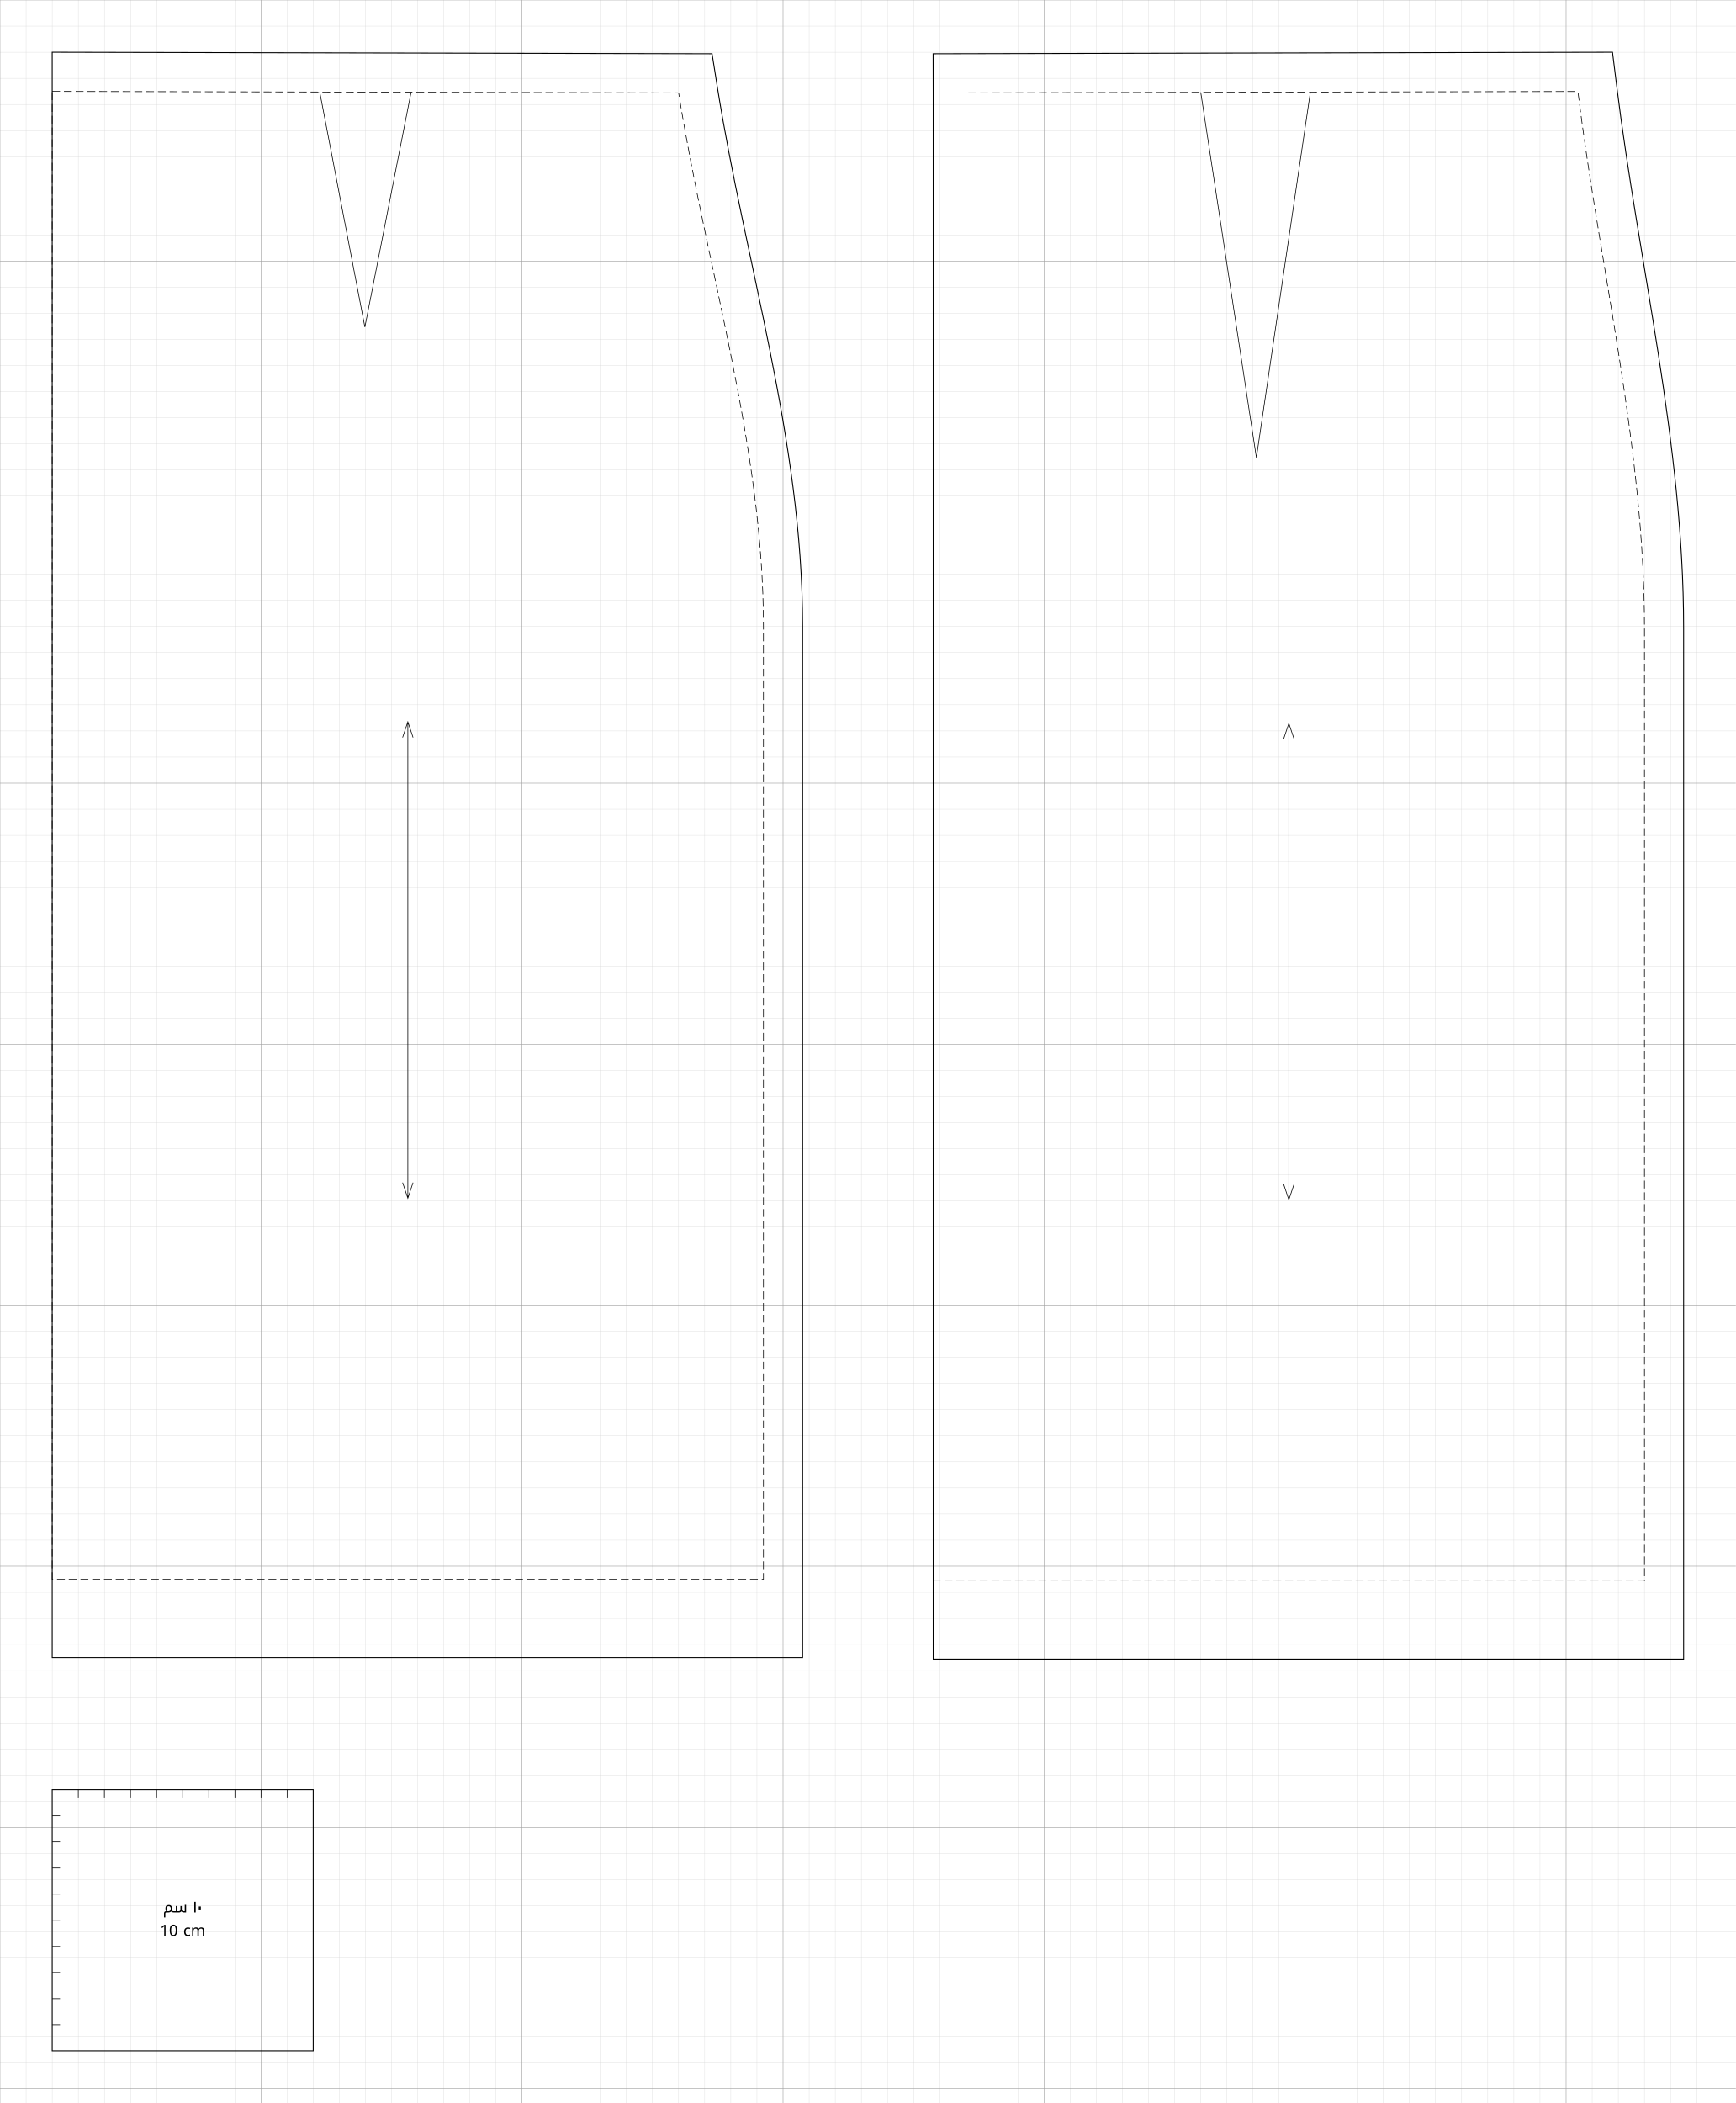
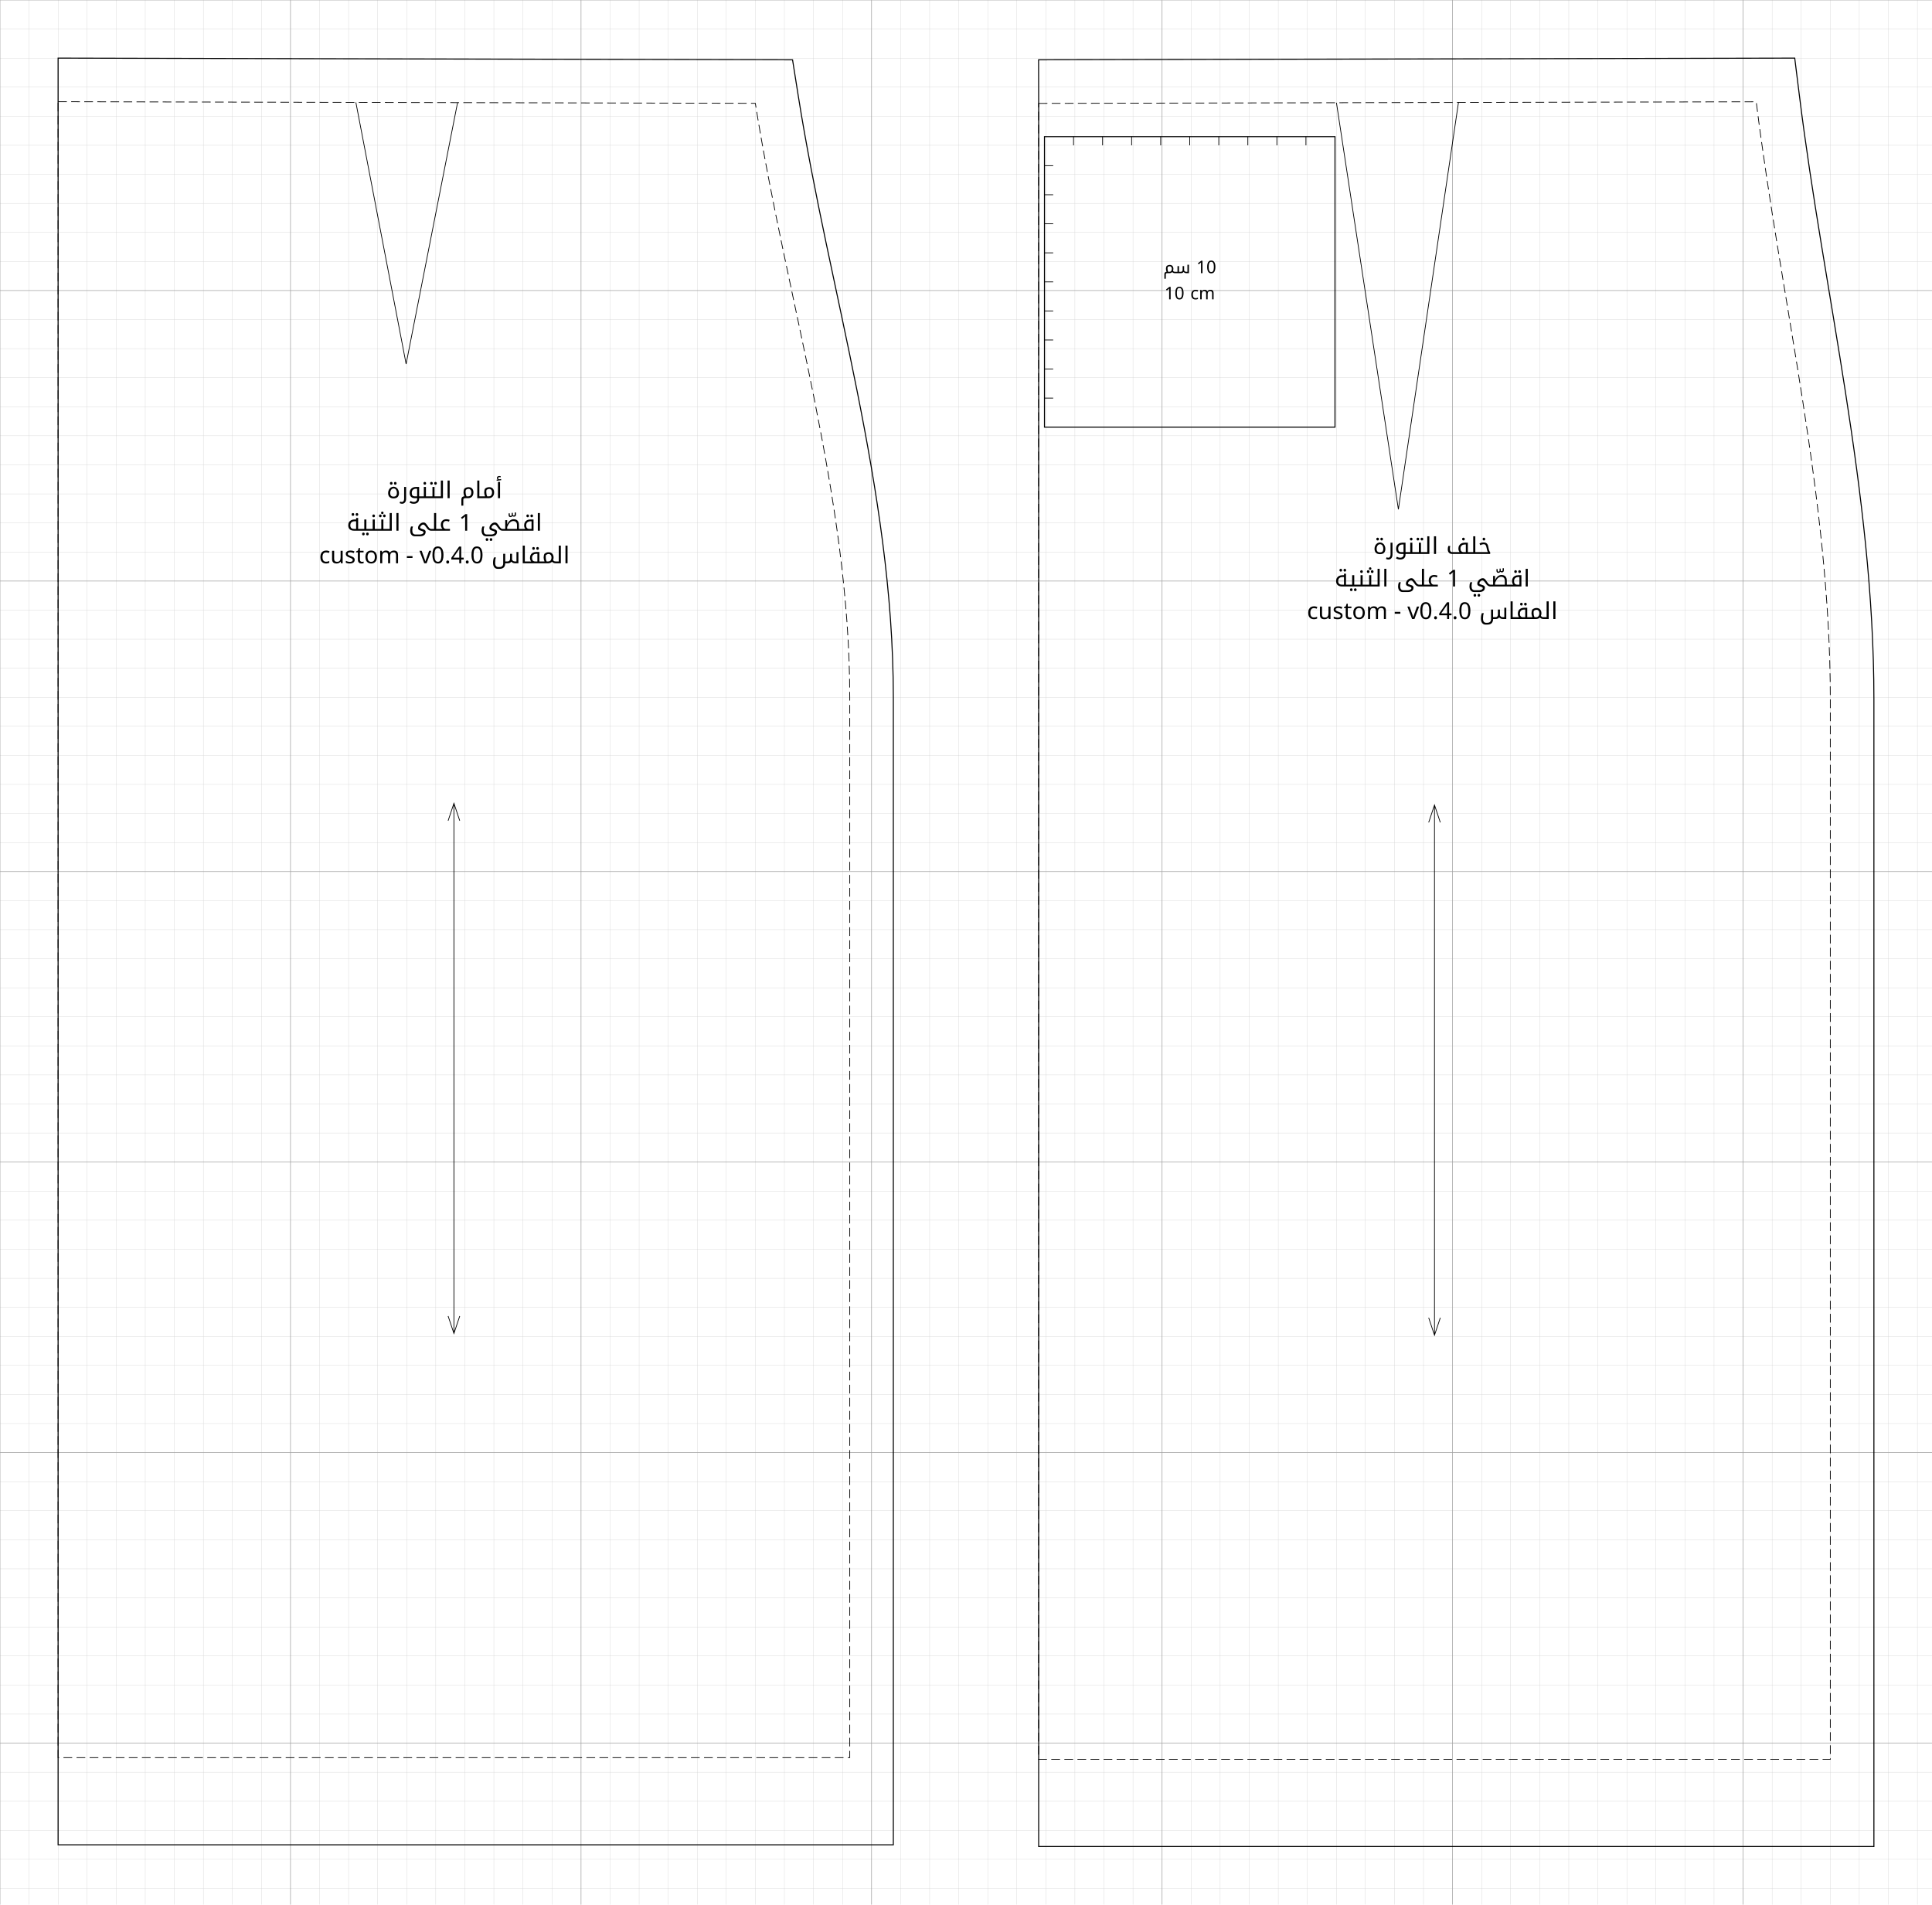
- <svg xmlns="http://www.w3.org/2000/svg" width="665.03mm" height="805.59mm" viewBox="0 0 665.03 805.59">
+ <svg xmlns="http://www.w3.org/2000/svg" width="665.03mm" height="655.59mm" viewBox="0 0 665.03 655.59">
  <g id="layer-grid">
-     <path id="grid-minor" d="M 10.00 0 V 805.59 M 20.00 0 V 805.59 M 30.00 0 V 805.59 M 40.00 0 V 805.59 M 50.00 0 V 805.59 M 60.00 0 V 805.59 M 70.00 0 V 805.59 M 80.00 0 V 805.59 M 90.00 0 V 805.59 M 110.00 0 V 805.59 M 120.00 0 V 805.59 M 130.00 0 V 805.59 M 140.00 0 V 805.59 M 150.00 0 V 805.59 M 160.00 0 V 805.59 M 170.00 0 V 805.59 M 180.00 0 V 805.59 M 190.00 0 V 805.59 M 210.00 0 V 805.59 M 220.00 0 V 805.59 M 230.00 0 V 805.59 M 240.00 0 V 805.59 M 250.00 0 V 805.59 M 260.00 0 V 805.59 M 270.00 0 V 805.59 M 280.00 0 V 805.59 M 290.00 0 V 805.59 M 310.00 0 V 805.59 M 320.00 0 V 805.59 M 330.00 0 V 805.59 M 340.00 0 V 805.59 M 350.00 0 V 805.59 M 360.00 0 V 805.59 M 370.00 0 V 805.59 M 380.00 0 V 805.59 M 390.00 0 V 805.59 M 410.00 0 V 805.59 M 420.00 0 V 805.59 M 430.00 0 V 805.59 M 440.00 0 V 805.59 M 450.00 0 V 805.59 M 460.00 0 V 805.59 M 470.00 0 V 805.59 M 480.00 0 V 805.59 M 490.00 0 V 805.59 M 510.00 0 V 805.59 M 520.00 0 V 805.59 M 530.00 0 V 805.59 M 540.00 0 V 805.59 M 550.00 0 V 805.59 M 560.00 0 V 805.59 M 570.00 0 V 805.59 M 580.00 0 V 805.59 M 590.00 0 V 805.59 M 610.00 0 V 805.59 M 620.00 0 V 805.59 M 630.00 0 V 805.59 M 640.00 0 V 805.59 M 650.00 0 V 805.59 M 660.00 0 V 805.59 M 0 10.00 H 665.03 M 0 20.00 H 665.03 M 0 30.00 H 665.03 M 0 40.00 H 665.03 M 0 50.00 H 665.03 M 0 60.00 H 665.03 M 0 70.00 H 665.03 M 0 80.00 H 665.03 M 0 90.00 H 665.03 M 0 110.00 H 665.03 M 0 120.00 H 665.03 M 0 130.00 H 665.03 M 0 140.00 H 665.03 M 0 150.00 H 665.03 M 0 160.00 H 665.03 M 0 170.00 H 665.03 M 0 180.00 H 665.03 M 0 190.00 H 665.03 M 0 210.00 H 665.03 M 0 220.00 H 665.03 M 0 230.00 H 665.03 M 0 240.00 H 665.03 M 0 250.00 H 665.03 M 0 260.00 H 665.03 M 0 270.00 H 665.03 M 0 280.00 H 665.03 M 0 290.00 H 665.03 M 0 310.00 H 665.03 M 0 320.00 H 665.03 M 0 330.00 H 665.03 M 0 340.00 H 665.03 M 0 350.00 H 665.03 M 0 360.00 H 665.03 M 0 370.00 H 665.03 M 0 380.00 H 665.03 M 0 390.00 H 665.03 M 0 410.00 H 665.03 M 0 420.00 H 665.03 M 0 430.00 H 665.03 M 0 440.00 H 665.03 M 0 450.00 H 665.03 M 0 460.00 H 665.03 M 0 470.00 H 665.03 M 0 480.00 H 665.03 M 0 490.00 H 665.03 M 0 510.00 H 665.03 M 0 520.00 H 665.03 M 0 530.00 H 665.03 M 0 540.00 H 665.03 M 0 550.00 H 665.03 M 0 560.00 H 665.03 M 0 570.00 H 665.03 M 0 580.00 H 665.03 M 0 590.00 H 665.03 M 0 610.00 H 665.03 M 0 620.00 H 665.03 M 0 630.00 H 665.03 M 0 640.00 H 665.03 M 0 650.00 H 665.03 M 0 660.00 H 665.03 M 0 670.00 H 665.03 M 0 680.00 H 665.03 M 0 690.00 H 665.03 M 0 710.00 H 665.03 M 0 720.00 H 665.03 M 0 730.00 H 665.03 M 0 740.00 H 665.03 M 0 750.00 H 665.03 M 0 760.00 H 665.03 M 0 770.00 H 665.03 M 0 780.00 H 665.03 M 0 790.00 H 665.03" fill="none" stroke="#d0d0d0" stroke-width="0.1" />
-     <path id="grid-major" d="M 0.00 0 V 805.59 M 100.00 0 V 805.59 M 200.00 0 V 805.59 M 300.00 0 V 805.59 M 400.00 0 V 805.59 M 500.00 0 V 805.59 M 600.00 0 V 805.59 M 0 0.00 H 665.03 M 0 100.00 H 665.03 M 0 200.00 H 665.03 M 0 300.00 H 665.03 M 0 400.00 H 665.03 M 0 500.00 H 665.03 M 0 600.00 H 665.03 M 0 700.00 H 665.03 M 0 800.00 H 665.03" fill="none" stroke="#a0a0a0" stroke-width="0.2" />
+     <path id="grid-minor" d="M 10.00 0 V 655.59 M 20.00 0 V 655.59 M 30.00 0 V 655.59 M 40.00 0 V 655.59 M 50.00 0 V 655.59 M 60.00 0 V 655.59 M 70.00 0 V 655.59 M 80.00 0 V 655.59 M 90.00 0 V 655.59 M 110.00 0 V 655.59 M 120.00 0 V 655.59 M 130.00 0 V 655.59 M 140.00 0 V 655.59 M 150.00 0 V 655.59 M 160.00 0 V 655.59 M 170.00 0 V 655.59 M 180.00 0 V 655.59 M 190.00 0 V 655.59 M 210.00 0 V 655.59 M 220.00 0 V 655.59 M 230.00 0 V 655.59 M 240.00 0 V 655.59 M 250.00 0 V 655.59 M 260.00 0 V 655.59 M 270.00 0 V 655.59 M 280.00 0 V 655.59 M 290.00 0 V 655.59 M 310.00 0 V 655.59 M 320.00 0 V 655.59 M 330.00 0 V 655.59 M 340.00 0 V 655.59 M 350.00 0 V 655.59 M 360.00 0 V 655.59 M 370.00 0 V 655.59 M 380.00 0 V 655.59 M 390.00 0 V 655.59 M 410.00 0 V 655.59 M 420.00 0 V 655.59 M 430.00 0 V 655.59 M 440.00 0 V 655.59 M 450.00 0 V 655.59 M 460.00 0 V 655.59 M 470.00 0 V 655.59 M 480.00 0 V 655.59 M 490.00 0 V 655.59 M 510.00 0 V 655.59 M 520.00 0 V 655.59 M 530.00 0 V 655.59 M 540.00 0 V 655.59 M 550.00 0 V 655.59 M 560.00 0 V 655.59 M 570.00 0 V 655.59 M 580.00 0 V 655.59 M 590.00 0 V 655.59 M 610.00 0 V 655.59 M 620.00 0 V 655.59 M 630.00 0 V 655.59 M 640.00 0 V 655.59 M 650.00 0 V 655.59 M 660.00 0 V 655.59 M 0 10.00 H 665.03 M 0 20.00 H 665.03 M 0 30.00 H 665.03 M 0 40.00 H 665.03 M 0 50.00 H 665.03 M 0 60.00 H 665.03 M 0 70.00 H 665.03 M 0 80.00 H 665.03 M 0 90.00 H 665.03 M 0 110.00 H 665.03 M 0 120.00 H 665.03 M 0 130.00 H 665.03 M 0 140.00 H 665.03 M 0 150.00 H 665.03 M 0 160.00 H 665.03 M 0 170.00 H 665.03 M 0 180.00 H 665.03 M 0 190.00 H 665.03 M 0 210.00 H 665.03 M 0 220.00 H 665.03 M 0 230.00 H 665.03 M 0 240.00 H 665.03 M 0 250.00 H 665.03 M 0 260.00 H 665.03 M 0 270.00 H 665.03 M 0 280.00 H 665.03 M 0 290.00 H 665.03 M 0 310.00 H 665.03 M 0 320.00 H 665.03 M 0 330.00 H 665.03 M 0 340.00 H 665.03 M 0 350.00 H 665.03 M 0 360.00 H 665.03 M 0 370.00 H 665.03 M 0 380.00 H 665.03 M 0 390.00 H 665.03 M 0 410.00 H 665.03 M 0 420.00 H 665.03 M 0 430.00 H 665.03 M 0 440.00 H 665.03 M 0 450.00 H 665.03 M 0 460.00 H 665.03 M 0 470.00 H 665.03 M 0 480.00 H 665.03 M 0 490.00 H 665.03 M 0 510.00 H 665.03 M 0 520.00 H 665.03 M 0 530.00 H 665.03 M 0 540.00 H 665.03 M 0 550.00 H 665.03 M 0 560.00 H 665.03 M 0 570.00 H 665.03 M 0 580.00 H 665.03 M 0 590.00 H 665.03 M 0 610.00 H 665.03 M 0 620.00 H 665.03 M 0 630.00 H 665.03 M 0 640.00 H 665.03 M 0 650.00 H 665.03" fill="none" stroke="#d0d0d0" stroke-width="0.1" />
+     <path id="grid-major" d="M 0.00 0 V 655.59 M 100.00 0 V 655.59 M 200.00 0 V 655.59 M 300.00 0 V 655.59 M 400.00 0 V 655.59 M 500.00 0 V 655.59 M 600.00 0 V 655.59 M 0 0.00 H 665.03 M 0 100.00 H 665.03 M 0 200.00 H 665.03 M 0 300.00 H 665.03 M 0 400.00 H 665.03 M 0 500.00 H 665.03 M 0 600.00 H 665.03" fill="none" stroke="#a0a0a0" stroke-width="0.2" />
  </g>
  <g id="layer-cut">
    <path id="piece-skirt-front-cut" d="M 20.04 20.00 L 260.04 20.56 L 272.81 20.59 L 274.81 33.21 C 277.48 49.95 280.79 66.58 284.33 83.48 C 287.87 100.37 291.61 117.40 295.02 134.53 C 298.44 151.65 301.57 169.17 303.82 186.61 C 304.95 195.33 305.88 204.31 306.51 213.13 C 307.14 221.95 307.50 231.08 307.50 240.00 L 307.50 605.00 L 307.50 635.00 L 20.00 635.00 L 20.00 605.00 L 20.00 35.00 L 20.00 20.00 L 20.04 20.00 Z" fill="none" stroke="#000000" stroke-width="0.35" />
    <path id="piece-skirt-back-cut" d="M 357.50 20.59 L 604.50 20.03 L 617.78 20.00 L 619.42 33.18 C 621.52 50.09 624.13 66.90 626.91 83.93 C 629.69 100.96 632.62 118.10 635.29 135.31 C 637.97 152.52 640.41 170.04 642.17 187.48 C 643.05 196.20 643.77 205.12 644.26 213.91 C 644.76 222.70 645.03 231.73 645.03 240.59 L 645.03 605.59 L 645.03 635.59 L 357.53 635.59 L 357.53 605.59 L 357.53 35.59 L 357.50 20.59 Z" fill="none" stroke="#000000" stroke-width="0.35" />
  </g>
  <g id="layer-stitch">
    <path id="piece-skirt-front-stitch" d="M 20.00 35.00 L 260.00 35.56 C 270.83 103.71 292.50 171.00 292.50 240.00 L 292.50 605.00 L 20.00 605.00 L 20.00 35.00 Z" fill="none" stroke="#000000" stroke-width="0.25" stroke-dasharray="3 1.5" />
    <path id="piece-skirt-back-stitch" d="M 357.53 35.59 L 604.53 35.03 C 613.03 103.55 630.03 171.55 630.03 240.59 L 630.03 605.59 L 357.53 605.59 L 357.53 35.59 Z" fill="none" stroke="#000000" stroke-width="0.25" stroke-dasharray="3 1.5" />
  </g>
  <g id="layer-notches">

</g>
  <g id="layer-grain">
    <path id="piece-skirt-front-grain" d="M 156.25 276.50 L 156.25 459.00 M 154.25 453.00 L 156.25 459.00 L 158.25 453.00 M 158.25 282.50 L 156.25 276.50 L 154.25 282.50" fill="none" stroke="#000000" stroke-width="0.25" />
    <path id="piece-skirt-back-grain" d="M 493.78 277.09 L 493.78 459.59 M 491.78 453.59 L 493.78 459.59 L 495.78 453.59 M 495.78 283.09 L 493.78 277.09 L 491.78 283.09" fill="none" stroke="#000000" stroke-width="0.25" />
  </g>
  <g id="layer-darts">
    <path id="piece-skirt-front-dart-waist-dart" d="M 122.50 35.24 L 139.79 125.28 L 157.50 35.32" fill="none" stroke="#000000" stroke-width="0.25" />
    <path id="piece-skirt-back-dart-waist-dart" d="M 460.03 35.36 L 481.35 175.31 L 502.03 35.26" fill="none" stroke="#000000" stroke-width="0.25" />
  </g>
  <g id="layer-labels">
- 
- </g>
+     <text id="piece-skirt-front-label-name" x="153.00" y="171.48" font-family="&quot;IBM Plex Sans Arabic&quot;, &quot;Noto Kufi Arabic&quot;, &quot;Geeza Pro&quot;, &quot;Segoe UI&quot;, Tahoma, sans-serif" font-size="8.00" direction="rtl" unicode-bidi="plaintext" text-anchor="middle">أمام التنورة</text>
+     <text id="piece-skirt-front-label-cut" x="153.00" y="182.68" font-family="&quot;IBM Plex Sans Arabic&quot;, &quot;Noto Kufi Arabic&quot;, &quot;Geeza Pro&quot;, &quot;Segoe UI&quot;, Tahoma, sans-serif" font-size="8.00" direction="rtl" unicode-bidi="plaintext" text-anchor="middle">اقصّي 1 على الثنية</text>
+     <text id="piece-skirt-front-label-size" x="153.00" y="193.88" font-family="&quot;IBM Plex Sans Arabic&quot;, &quot;Noto Kufi Arabic&quot;, &quot;Geeza Pro&quot;, &quot;Segoe UI&quot;, Tahoma, sans-serif" font-size="8.00" direction="rtl" unicode-bidi="plaintext" text-anchor="middle">المقاس custom - v0.4.0</text>
+     <text id="piece-skirt-back-label-name" x="493.04" y="190.67" font-family="&quot;IBM Plex Sans Arabic&quot;, &quot;Noto Kufi Arabic&quot;, &quot;Geeza Pro&quot;, &quot;Segoe UI&quot;, Tahoma, sans-serif" font-size="8.00" direction="rtl" unicode-bidi="plaintext" text-anchor="middle">خلف التنورة</text>
+     <text id="piece-skirt-back-label-cut" x="493.04" y="201.87" font-family="&quot;IBM Plex Sans Arabic&quot;, &quot;Noto Kufi Arabic&quot;, &quot;Geeza Pro&quot;, &quot;Segoe UI&quot;, Tahoma, sans-serif" font-size="8.00" direction="rtl" unicode-bidi="plaintext" text-anchor="middle">اقصّي 1 على الثنية</text>
+     <text id="piece-skirt-back-label-size" x="493.04" y="213.07" font-family="&quot;IBM Plex Sans Arabic&quot;, &quot;Noto Kufi Arabic&quot;, &quot;Geeza Pro&quot;, &quot;Segoe UI&quot;, Tahoma, sans-serif" font-size="8.00" direction="rtl" unicode-bidi="plaintext" text-anchor="middle">المقاس custom - v0.4.0</text>
+   </g>
  <g id="layer-scale">
-     <rect id="scale-square" x="20.00" y="685.59" width="100.00" height="100.00" fill="none" stroke="#000000" stroke-width="0.35" />
-     <path id="scale-ticks" d="M 30.00 685.59 v 3.00 M 20.00 695.59 h 3.00 M 40.00 685.59 v 3.00 M 20.00 705.59 h 3.00 M 50.00 685.59 v 3.00 M 20.00 715.59 h 3.00 M 60.00 685.59 v 3.00 M 20.00 725.59 h 3.00 M 70.00 685.59 v 3.00 M 20.00 735.59 h 3.00 M 80.00 685.59 v 3.00 M 20.00 745.59 h 3.00 M 90.00 685.59 v 3.00 M 20.00 755.59 h 3.00 M 100.00 685.59 v 3.00 M 20.00 765.59 h 3.00 M 110.00 685.59 v 3.00 M 20.00 775.59 h 3.00" fill="none" stroke="#000000" stroke-width="0.25" />
-     <text id="scale-caption-ar" x="70.00" y="732.59" font-family="&quot;IBM Plex Sans Arabic&quot;, &quot;Noto Kufi Arabic&quot;, &quot;Geeza Pro&quot;, &quot;Segoe UI&quot;, Tahoma, sans-serif" font-size="6.00" direction="rtl" unicode-bidi="plaintext" text-anchor="middle">١٠ سم</text>
-     <text id="scale-caption-en" x="70.00" y="741.59" font-family="&quot;IBM Plex Sans Arabic&quot;, &quot;Noto Kufi Arabic&quot;, &quot;Geeza Pro&quot;, &quot;Segoe UI&quot;, Tahoma, sans-serif" font-size="6.00" direction="ltr" unicode-bidi="plaintext" text-anchor="middle">10 cm</text>
+     <rect id="piece-skirt-back-scale-square" x="359.53" y="47.03" width="100.00" height="100.00" fill="none" stroke="#000000" stroke-width="0.35" />
+     <path id="piece-skirt-back-scale-ticks" d="M 369.53 47.03 v 3.00 M 359.53 57.03 h 3.00 M 379.53 47.03 v 3.00 M 359.53 67.03 h 3.00 M 389.53 47.03 v 3.00 M 359.53 77.03 h 3.00 M 399.53 47.03 v 3.00 M 359.53 87.03 h 3.00 M 409.53 47.03 v 3.00 M 359.53 97.03 h 3.00 M 419.53 47.03 v 3.00 M 359.53 107.03 h 3.00 M 429.53 47.03 v 3.00 M 359.53 117.03 h 3.00 M 439.53 47.03 v 3.00 M 359.53 127.03 h 3.00 M 449.53 47.03 v 3.00 M 359.53 137.03 h 3.00" fill="none" stroke="#000000" stroke-width="0.25" />
+     <text id="piece-skirt-back-scale-caption-ar" x="409.53" y="94.03" font-family="&quot;IBM Plex Sans Arabic&quot;, &quot;Noto Kufi Arabic&quot;, &quot;Geeza Pro&quot;, &quot;Segoe UI&quot;, Tahoma, sans-serif" font-size="6.00" direction="rtl" unicode-bidi="plaintext" text-anchor="middle">10 سم</text>
+     <text id="piece-skirt-back-scale-caption-en" x="409.53" y="103.03" font-family="&quot;IBM Plex Sans Arabic&quot;, &quot;Noto Kufi Arabic&quot;, &quot;Geeza Pro&quot;, &quot;Segoe UI&quot;, Tahoma, sans-serif" font-size="6.00" direction="ltr" unicode-bidi="plaintext" text-anchor="middle">10 cm</text>
  </g>
</svg>
